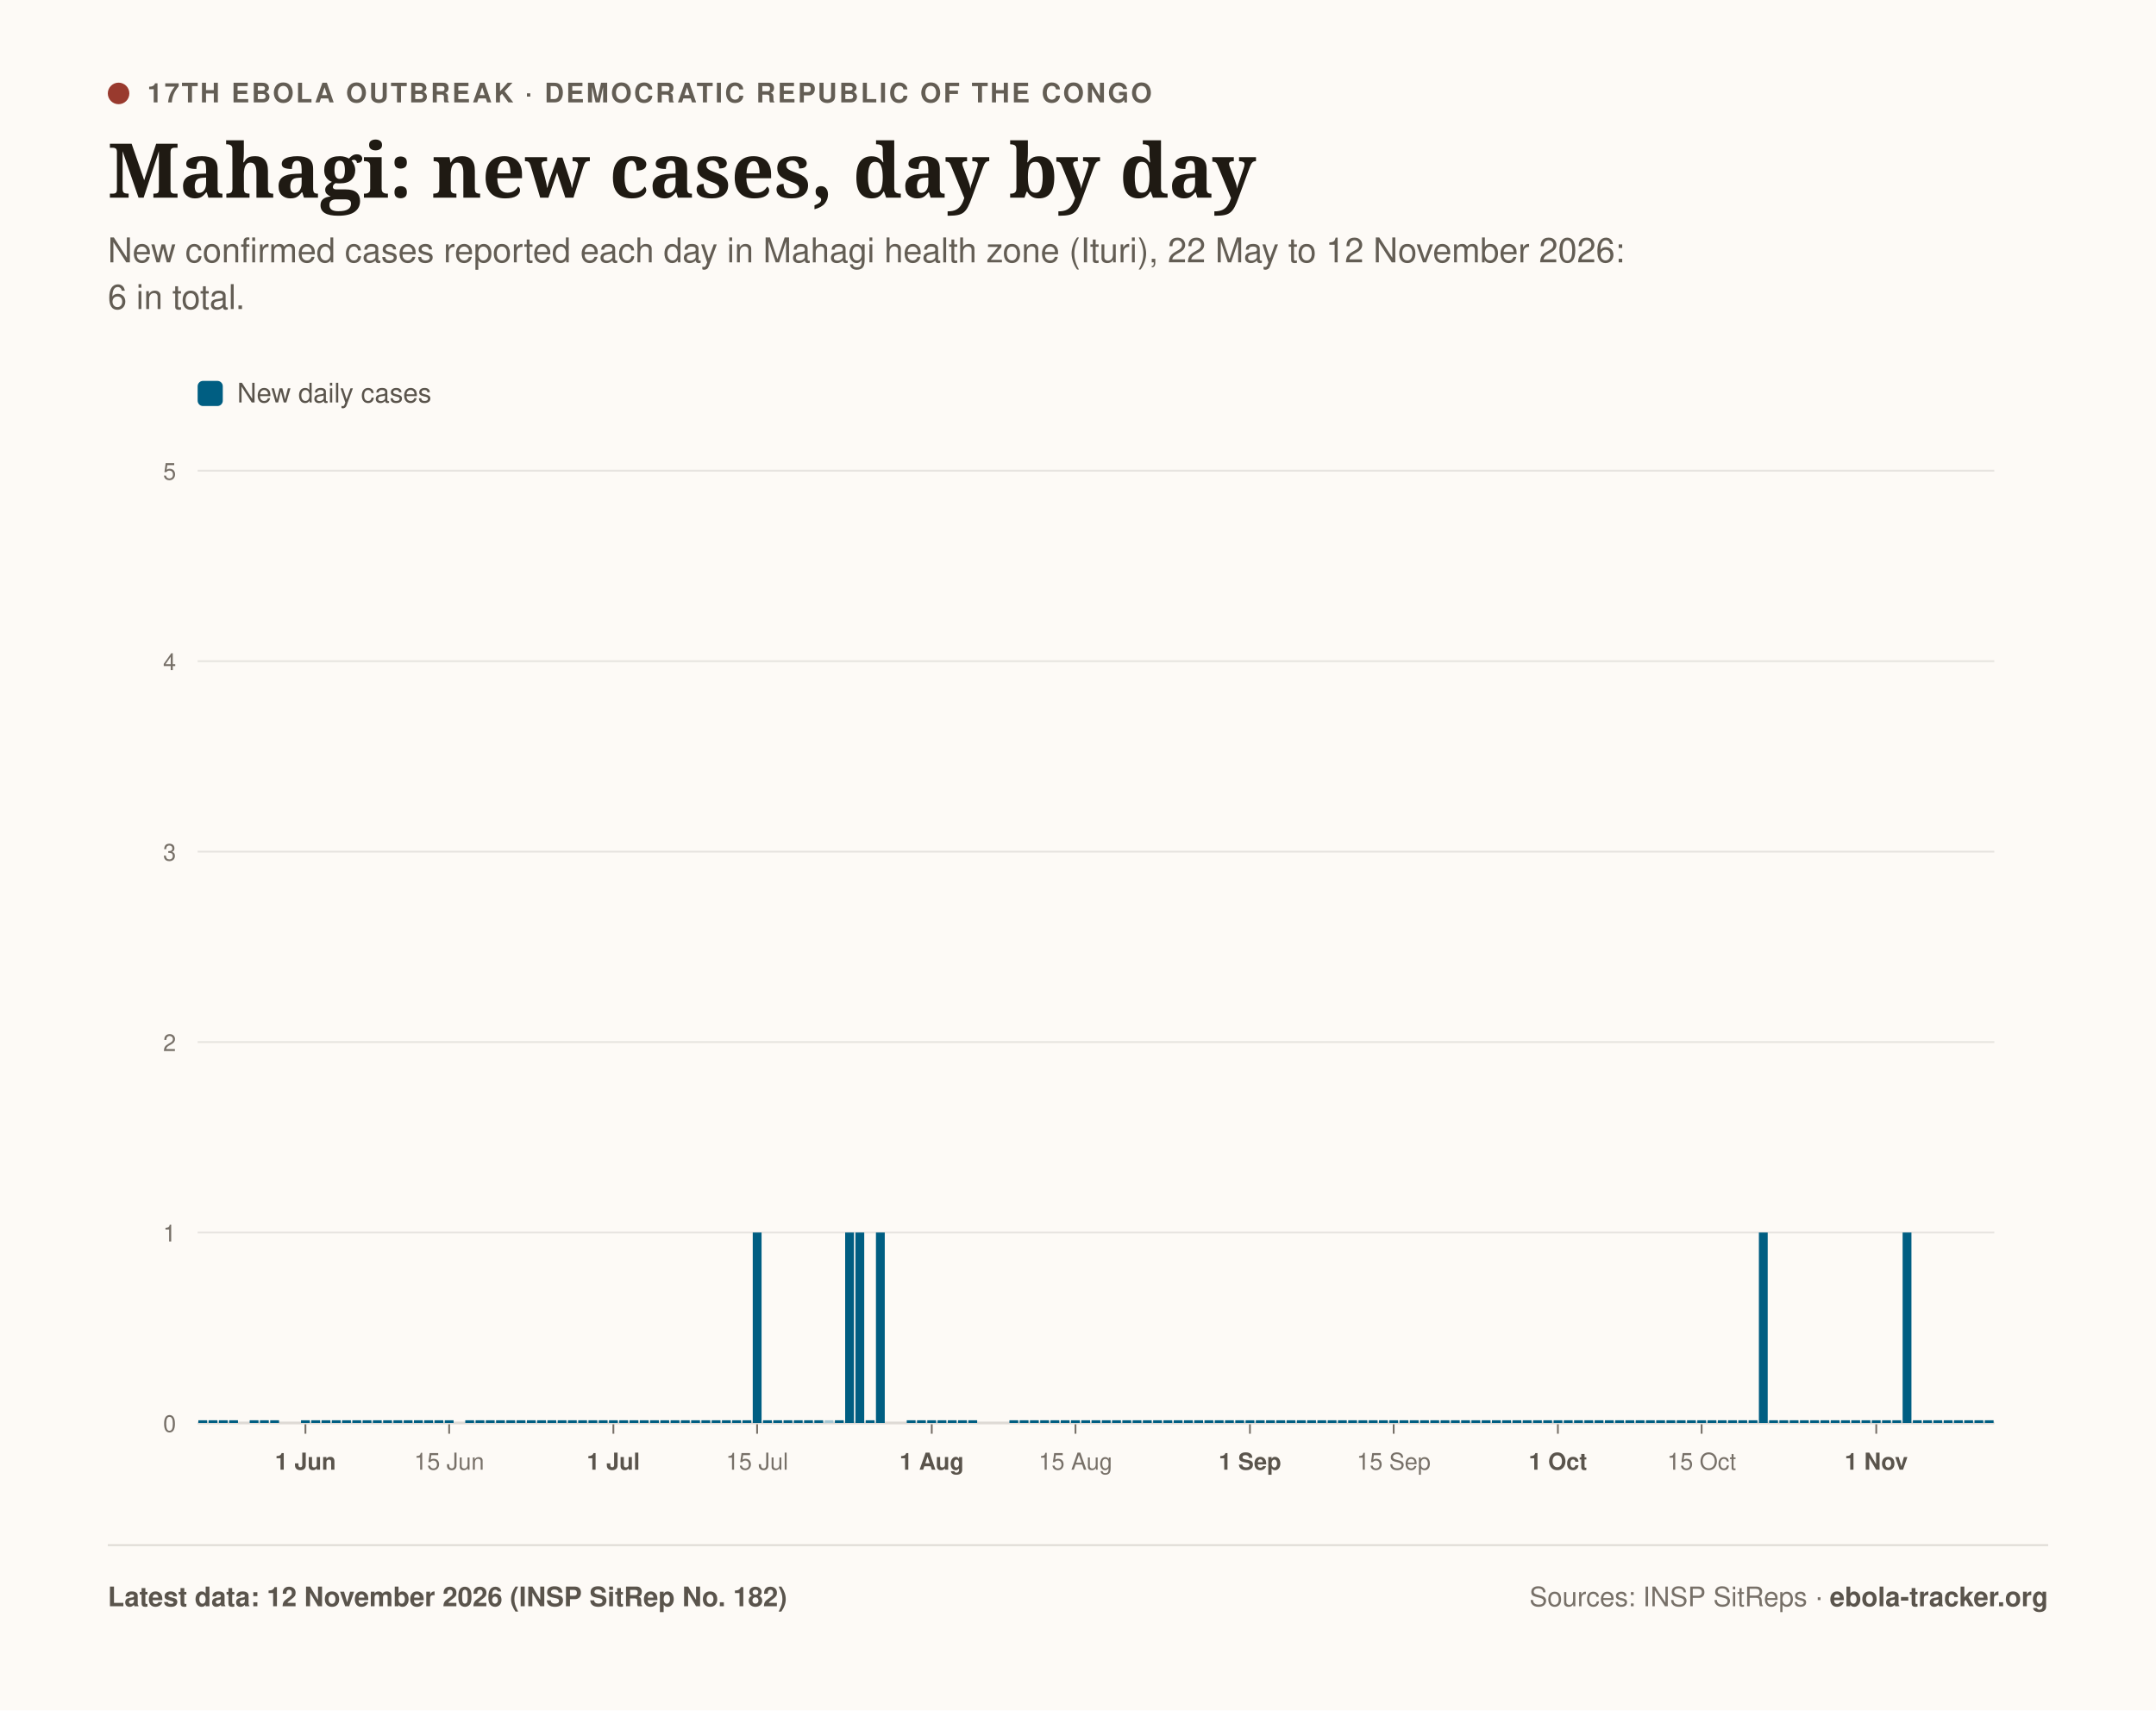
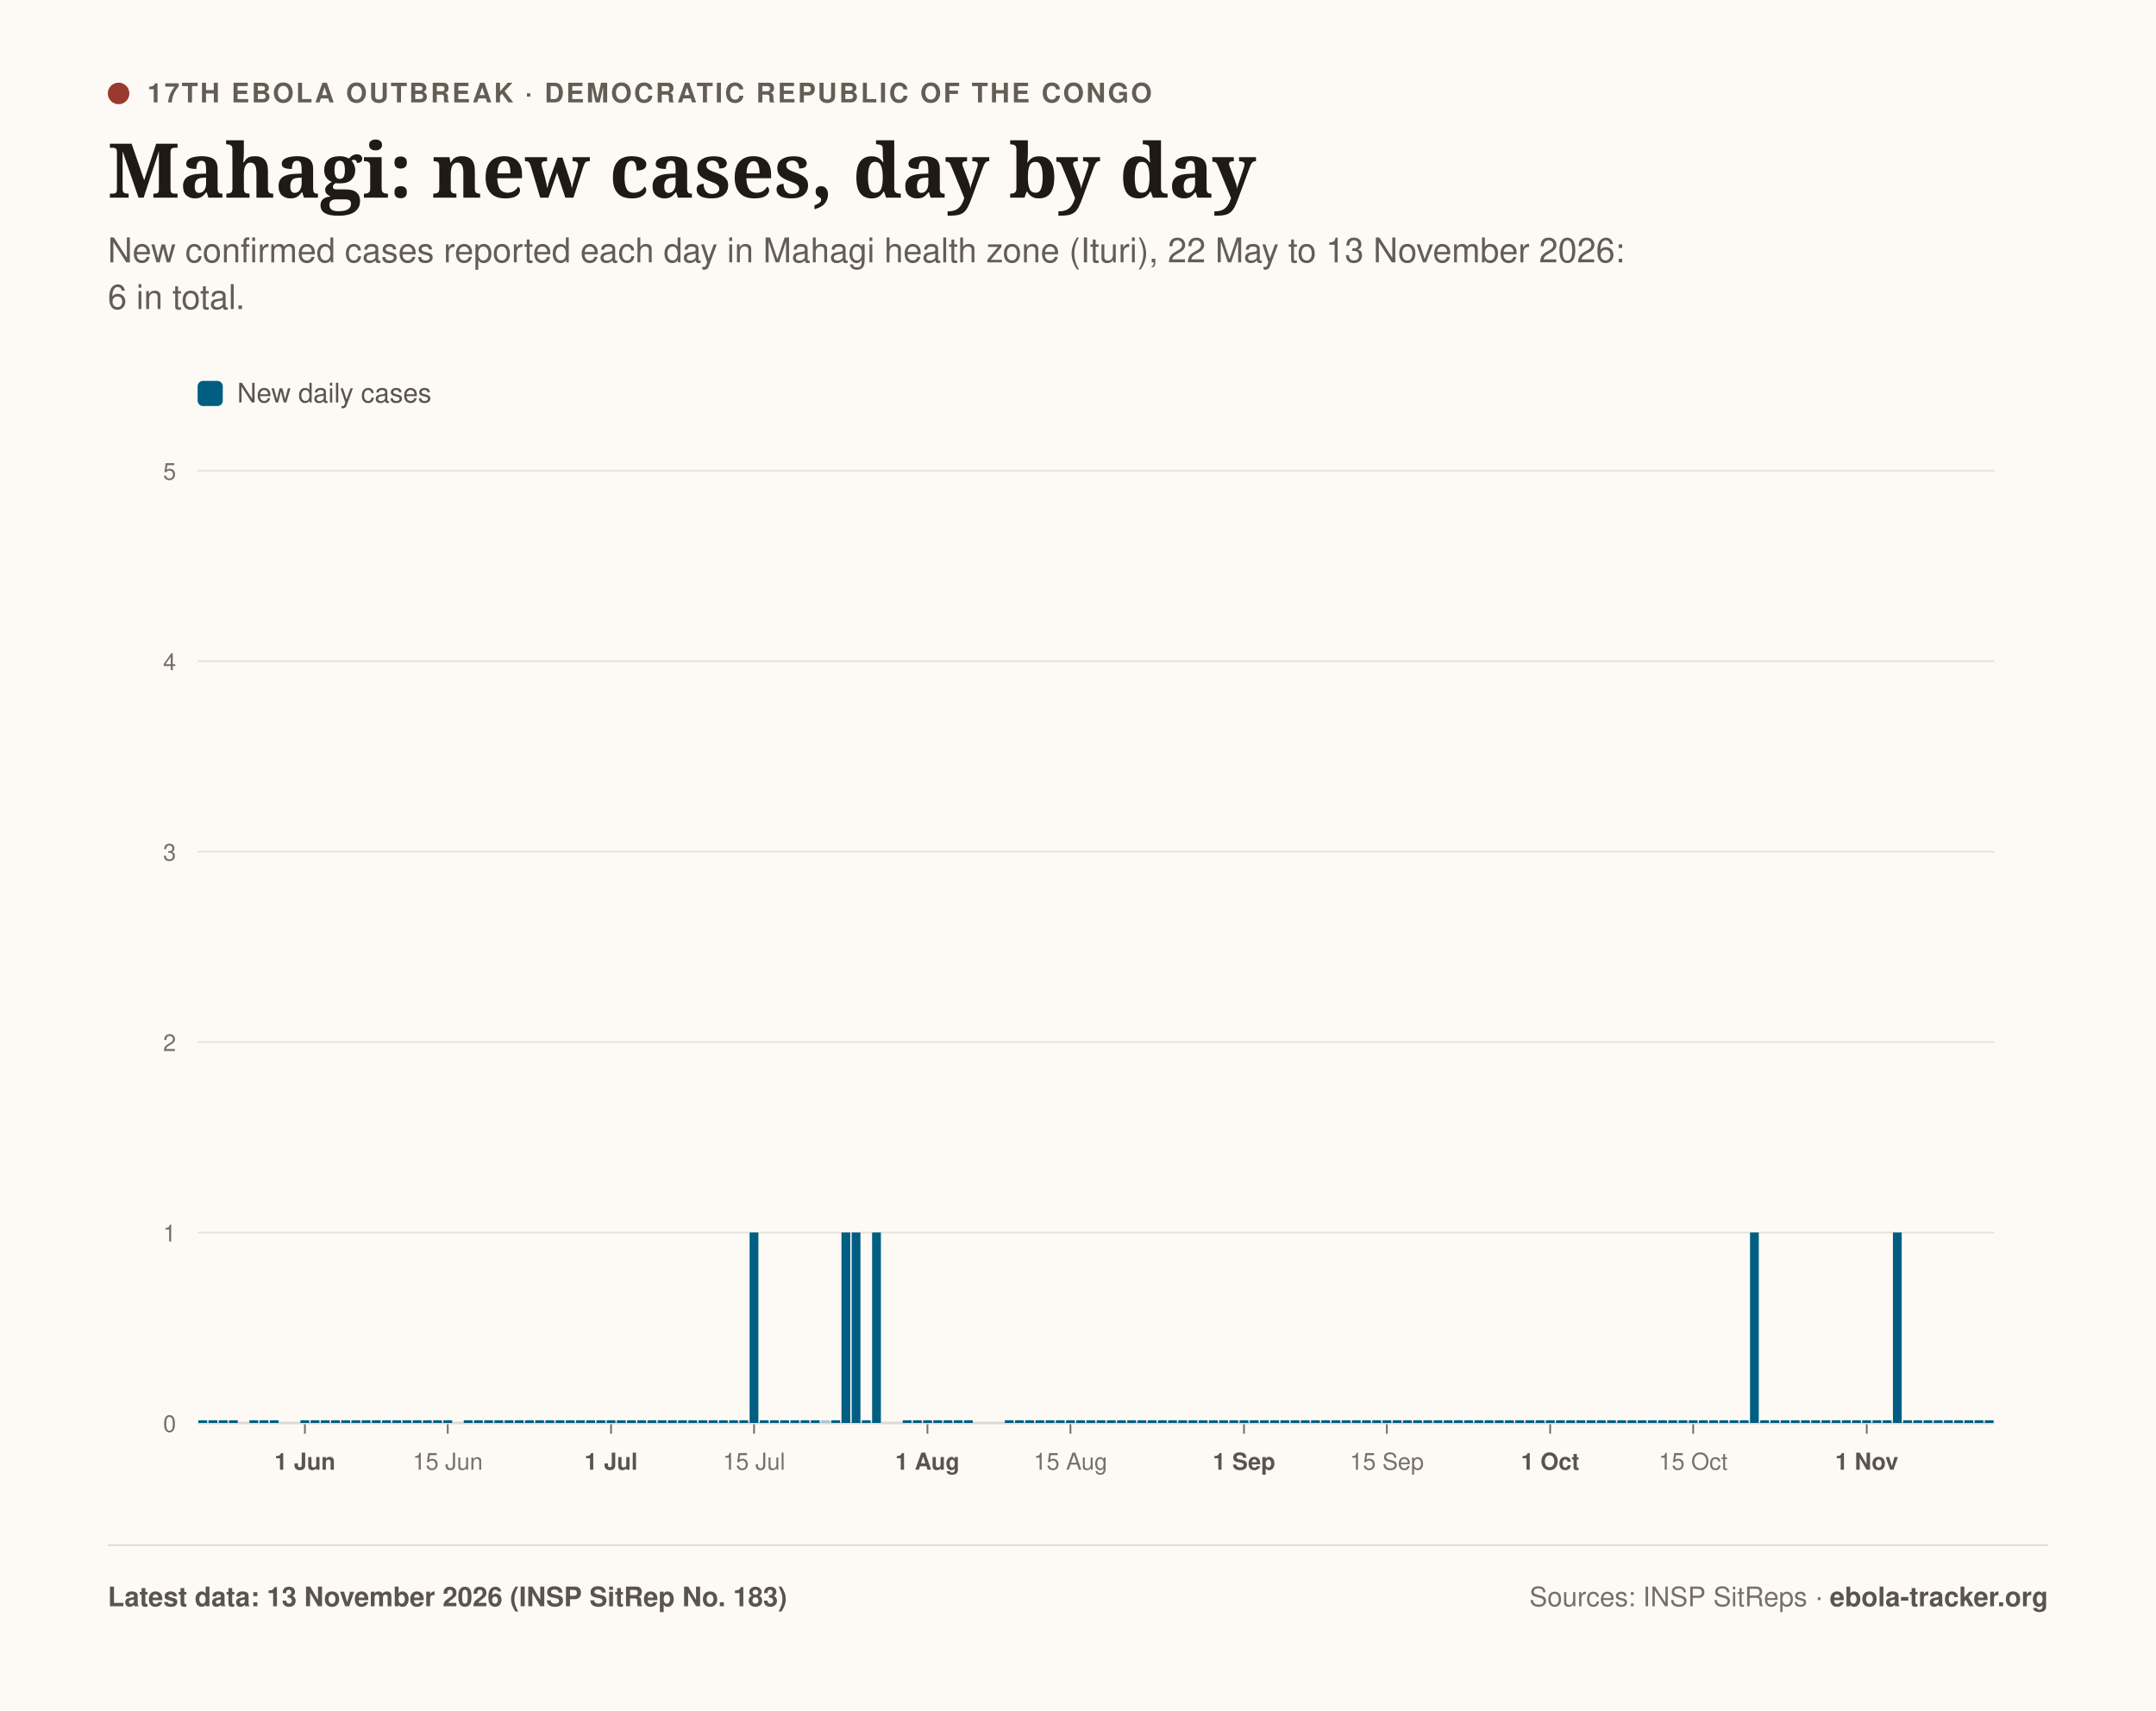
- <svg xmlns="http://www.w3.org/2000/svg" viewBox="0 0 1200 952" role="img" aria-label="Mahagi: new cases, day by day. New confirmed cases reported each day in Mahagi health zone (Ituri), 22 May to 12 November 2026: 6 in total.">
+ <svg xmlns="http://www.w3.org/2000/svg" viewBox="0 0 1200 952" role="img" aria-label="Mahagi: new cases, day by day. New confirmed cases reported each day in Mahagi health zone (Ituri), 22 May to 13 November 2026: 6 in total.">
  <rect width="1200" height="952" fill="#FDFAF6" />
  <circle cx="66" cy="52" r="6" fill="#993A2E" />
  <text x="82.0" y="57.0" font-family="'Public Sans',Helvetica,Arial,sans-serif" font-size="15" font-weight="700" fill="#635D54" text-anchor="start" letter-spacing=".08em">17TH EBOLA OUTBREAK · DEMOCRATIC REPUBLIC OF THE CONGO</text>
  <text x="60.0" y="110.0" font-family="'Source Serif 4',Georgia,serif" font-size="42" font-weight="600" fill="#1F1A13" text-anchor="start">Mahagi: new cases, day by day</text>
-   <text x="60.0" y="146.0" font-family="'Public Sans',Helvetica,Arial,sans-serif" font-size="19" font-weight="400" fill="#635D54" text-anchor="start">New confirmed cases reported each day in Mahagi health zone (Ituri), 22 May to 12 November 2026:</text>
+   <text x="60.0" y="146.0" font-family="'Public Sans',Helvetica,Arial,sans-serif" font-size="19" font-weight="400" fill="#635D54" text-anchor="start">New confirmed cases reported each day in Mahagi health zone (Ituri), 22 May to 13 November 2026:</text>
  <text x="60.0" y="172.0" font-family="'Public Sans',Helvetica,Arial,sans-serif" font-size="19" font-weight="400" fill="#635D54" text-anchor="start">6 in total.</text>
  <rect x="110" y="212" width="14" height="14" rx="3" fill="#005E82" />
  <text x="132.0" y="224.0" font-family="'Public Sans',Helvetica,Arial,sans-serif" font-size="15" font-weight="400" fill="#5A544C" text-anchor="start">New daily cases</text>
  <line x1="110" x2="1110" y1="792.0" y2="792.0" stroke="#E7E4E0" />
  <text x="98.0" y="797.0" font-family="'Public Sans',Helvetica,Arial,sans-serif" font-size="13" font-weight="400" fill="#777068" text-anchor="end">0</text>
  <line x1="110" x2="1110" y1="686.0" y2="686.0" stroke="#E7E4E0" />
  <text x="98.0" y="691.0" font-family="'Public Sans',Helvetica,Arial,sans-serif" font-size="13" font-weight="400" fill="#777068" text-anchor="end">1</text>
  <line x1="110" x2="1110" y1="580.0" y2="580.0" stroke="#E7E4E0" />
  <text x="98.0" y="585.0" font-family="'Public Sans',Helvetica,Arial,sans-serif" font-size="13" font-weight="400" fill="#777068" text-anchor="end">2</text>
  <line x1="110" x2="1110" y1="474.0" y2="474.0" stroke="#E7E4E0" />
  <text x="98.0" y="479.0" font-family="'Public Sans',Helvetica,Arial,sans-serif" font-size="13" font-weight="400" fill="#777068" text-anchor="end">3</text>
  <line x1="110" x2="1110" y1="368.0" y2="368.0" stroke="#E7E4E0" />
  <text x="98.0" y="373.0" font-family="'Public Sans',Helvetica,Arial,sans-serif" font-size="13" font-weight="400" fill="#777068" text-anchor="end">4</text>
  <line x1="110" x2="1110" y1="262.0" y2="262.0" stroke="#E7E4E0" />
  <text x="98.0" y="267.0" font-family="'Public Sans',Helvetica,Arial,sans-serif" font-size="13" font-weight="400" fill="#777068" text-anchor="end">5</text>
-   <line x1="170.0" x2="170.0" y1="792" y2="798" stroke="#777068" />
-   <text x="170.0" y="818.0" font-family="'Public Sans',Helvetica,Arial,sans-serif" font-size="13" font-weight="600" fill="#5A544C" text-anchor="middle">1 Jun</text>
-   <line x1="250.0" x2="250.0" y1="792" y2="798" stroke="#777068" />
-   <text x="250.0" y="818.0" font-family="'Public Sans',Helvetica,Arial,sans-serif" font-size="13" font-weight="400" fill="#777068" text-anchor="middle">15 Jun</text>
-   <line x1="341.4" x2="341.4" y1="792" y2="798" stroke="#777068" />
-   <text x="341.4" y="818.0" font-family="'Public Sans',Helvetica,Arial,sans-serif" font-size="13" font-weight="600" fill="#5A544C" text-anchor="middle">1 Jul</text>
-   <line x1="421.4" x2="421.4" y1="792" y2="798" stroke="#777068" />
-   <text x="421.4" y="818.0" font-family="'Public Sans',Helvetica,Arial,sans-serif" font-size="13" font-weight="400" fill="#777068" text-anchor="middle">15 Jul</text>
-   <line x1="518.6" x2="518.6" y1="792" y2="798" stroke="#777068" />
-   <text x="518.6" y="818.0" font-family="'Public Sans',Helvetica,Arial,sans-serif" font-size="13" font-weight="600" fill="#5A544C" text-anchor="middle">1 Aug</text>
-   <line x1="598.6" x2="598.6" y1="792" y2="798" stroke="#777068" />
-   <text x="598.6" y="818.0" font-family="'Public Sans',Helvetica,Arial,sans-serif" font-size="13" font-weight="400" fill="#777068" text-anchor="middle">15 Aug</text>
-   <line x1="695.7" x2="695.7" y1="792" y2="798" stroke="#777068" />
-   <text x="695.7" y="818.0" font-family="'Public Sans',Helvetica,Arial,sans-serif" font-size="13" font-weight="600" fill="#5A544C" text-anchor="middle">1 Sep</text>
-   <line x1="775.7" x2="775.7" y1="792" y2="798" stroke="#777068" />
-   <text x="775.7" y="818.0" font-family="'Public Sans',Helvetica,Arial,sans-serif" font-size="13" font-weight="400" fill="#777068" text-anchor="middle">15 Sep</text>
-   <line x1="867.1" x2="867.1" y1="792" y2="798" stroke="#777068" />
-   <text x="867.1" y="818.0" font-family="'Public Sans',Helvetica,Arial,sans-serif" font-size="13" font-weight="600" fill="#5A544C" text-anchor="middle">1 Oct</text>
-   <line x1="947.1" x2="947.1" y1="792" y2="798" stroke="#777068" />
-   <text x="947.1" y="818.0" font-family="'Public Sans',Helvetica,Arial,sans-serif" font-size="13" font-weight="400" fill="#777068" text-anchor="middle">15 Oct</text>
-   <line x1="1044.3" x2="1044.3" y1="792" y2="798" stroke="#777068" />
-   <text x="1044.3" y="818.0" font-family="'Public Sans',Helvetica,Arial,sans-serif" font-size="13" font-weight="600" fill="#5A544C" text-anchor="middle">1 Nov</text>
+   <line x1="169.7" x2="169.7" y1="792" y2="798" stroke="#777068" />
+   <text x="169.7" y="818.0" font-family="'Public Sans',Helvetica,Arial,sans-serif" font-size="13" font-weight="600" fill="#5A544C" text-anchor="middle">1 Jun</text>
+   <line x1="249.2" x2="249.2" y1="792" y2="798" stroke="#777068" />
+   <text x="249.2" y="818.0" font-family="'Public Sans',Helvetica,Arial,sans-serif" font-size="13" font-weight="400" fill="#777068" text-anchor="middle">15 Jun</text>
+   <line x1="340.1" x2="340.1" y1="792" y2="798" stroke="#777068" />
+   <text x="340.1" y="818.0" font-family="'Public Sans',Helvetica,Arial,sans-serif" font-size="13" font-weight="600" fill="#5A544C" text-anchor="middle">1 Jul</text>
+   <line x1="419.7" x2="419.7" y1="792" y2="798" stroke="#777068" />
+   <text x="419.7" y="818.0" font-family="'Public Sans',Helvetica,Arial,sans-serif" font-size="13" font-weight="400" fill="#777068" text-anchor="middle">15 Jul</text>
+   <line x1="516.2" x2="516.2" y1="792" y2="798" stroke="#777068" />
+   <text x="516.2" y="818.0" font-family="'Public Sans',Helvetica,Arial,sans-serif" font-size="13" font-weight="600" fill="#5A544C" text-anchor="middle">1 Aug</text>
+   <line x1="595.8" x2="595.8" y1="792" y2="798" stroke="#777068" />
+   <text x="595.8" y="818.0" font-family="'Public Sans',Helvetica,Arial,sans-serif" font-size="13" font-weight="400" fill="#777068" text-anchor="middle">15 Aug</text>
+   <line x1="692.4" x2="692.4" y1="792" y2="798" stroke="#777068" />
+   <text x="692.4" y="818.0" font-family="'Public Sans',Helvetica,Arial,sans-serif" font-size="13" font-weight="600" fill="#5A544C" text-anchor="middle">1 Sep</text>
+   <line x1="771.9" x2="771.9" y1="792" y2="798" stroke="#777068" />
+   <text x="771.9" y="818.0" font-family="'Public Sans',Helvetica,Arial,sans-serif" font-size="13" font-weight="400" fill="#777068" text-anchor="middle">15 Sep</text>
+   <line x1="862.8" x2="862.8" y1="792" y2="798" stroke="#777068" />
+   <text x="862.8" y="818.0" font-family="'Public Sans',Helvetica,Arial,sans-serif" font-size="13" font-weight="600" fill="#5A544C" text-anchor="middle">1 Oct</text>
+   <line x1="942.4" x2="942.4" y1="792" y2="798" stroke="#777068" />
+   <text x="942.4" y="818.0" font-family="'Public Sans',Helvetica,Arial,sans-serif" font-size="13" font-weight="400" fill="#777068" text-anchor="middle">15 Oct</text>
+   <line x1="1039.0" x2="1039.0" y1="792" y2="798" stroke="#777068" />
+   <text x="1039.0" y="818.0" font-family="'Public Sans',Helvetica,Arial,sans-serif" font-size="13" font-weight="600" fill="#5A544C" text-anchor="middle">1 Nov</text>
  <line x1="110" x2="1110" y1="792" y2="792" stroke="#DEDAD5" stroke-width="1.5" />
-   <rect x="110.40" y="790.50" width="4.91" height="1.50" fill="#005E82" />
-   <rect x="116.11" y="790.50" width="4.91" height="1.50" fill="#005E82" />
-   <rect x="121.83" y="790.50" width="4.91" height="1.50" fill="#005E82" />
-   <rect x="127.54" y="790.50" width="4.91" height="1.50" fill="#005E82" />
-   <rect x="138.97" y="790.50" width="4.91" height="1.50" fill="#005E82" />
-   <rect x="144.69" y="790.50" width="4.91" height="1.50" fill="#005E82" />
-   <rect x="150.40" y="790.50" width="4.91" height="1.50" fill="#005E82" />
-   <rect x="167.54" y="790.50" width="4.91" height="1.50" fill="#005E82" />
-   <rect x="173.26" y="790.50" width="4.91" height="1.50" fill="#005E82" />
-   <rect x="178.97" y="790.50" width="4.91" height="1.50" fill="#005E82" />
-   <rect x="184.69" y="790.50" width="4.91" height="1.50" fill="#005E82" />
-   <rect x="190.40" y="790.50" width="4.91" height="1.50" fill="#005E82" />
-   <rect x="196.11" y="790.50" width="4.91" height="1.50" fill="#005E82" />
-   <rect x="201.83" y="790.50" width="4.91" height="1.50" fill="#005E82" />
-   <rect x="207.54" y="790.50" width="4.91" height="1.50" fill="#005E82" />
-   <rect x="213.26" y="790.50" width="4.91" height="1.50" fill="#005E82" />
-   <rect x="218.97" y="790.50" width="4.91" height="1.50" fill="#005E82" />
-   <rect x="224.69" y="790.50" width="4.91" height="1.50" fill="#005E82" />
-   <rect x="230.40" y="790.50" width="4.91" height="1.50" fill="#005E82" />
-   <rect x="236.11" y="790.50" width="4.91" height="1.50" fill="#005E82" />
-   <rect x="241.83" y="790.50" width="4.91" height="1.50" fill="#005E82" />
-   <rect x="247.54" y="790.50" width="4.91" height="1.50" fill="#005E82" />
-   <rect x="258.97" y="790.50" width="4.91" height="1.50" fill="#005E82" />
-   <rect x="264.69" y="790.50" width="4.91" height="1.50" fill="#005E82" />
-   <rect x="270.40" y="790.50" width="4.91" height="1.50" fill="#005E82" />
-   <rect x="276.11" y="790.50" width="4.91" height="1.50" fill="#005E82" />
-   <rect x="281.83" y="790.50" width="4.91" height="1.50" fill="#005E82" />
-   <rect x="287.54" y="790.50" width="4.91" height="1.50" fill="#005E82" />
-   <rect x="293.26" y="790.50" width="4.91" height="1.50" fill="#005E82" />
-   <rect x="298.97" y="790.50" width="4.91" height="1.50" fill="#005E82" />
-   <rect x="304.69" y="790.50" width="4.91" height="1.50" fill="#005E82" />
-   <rect x="310.40" y="790.50" width="4.91" height="1.50" fill="#005E82" />
-   <rect x="316.11" y="790.50" width="4.91" height="1.50" fill="#005E82" />
-   <rect x="321.83" y="790.50" width="4.91" height="1.50" fill="#005E82" />
-   <rect x="327.54" y="790.50" width="4.91" height="1.50" fill="#005E82" />
-   <rect x="333.26" y="790.50" width="4.91" height="1.50" fill="#005E82" />
-   <rect x="338.97" y="790.50" width="4.91" height="1.50" fill="#005E82" />
-   <rect x="344.69" y="790.50" width="4.91" height="1.50" fill="#005E82" />
-   <rect x="350.40" y="790.50" width="4.91" height="1.50" fill="#005E82" />
-   <rect x="356.11" y="790.50" width="4.91" height="1.50" fill="#005E82" />
-   <rect x="361.83" y="790.50" width="4.91" height="1.50" fill="#005E82" />
-   <rect x="367.54" y="790.50" width="4.91" height="1.50" fill="#005E82" />
-   <rect x="373.26" y="790.50" width="4.91" height="1.50" fill="#005E82" />
-   <rect x="378.97" y="790.50" width="4.91" height="1.50" fill="#005E82" />
-   <rect x="384.69" y="790.50" width="4.91" height="1.50" fill="#005E82" />
-   <rect x="390.40" y="790.50" width="4.91" height="1.50" fill="#005E82" />
-   <rect x="396.11" y="790.50" width="4.91" height="1.50" fill="#005E82" />
-   <rect x="401.83" y="790.50" width="4.91" height="1.50" fill="#005E82" />
-   <rect x="407.54" y="790.50" width="4.91" height="1.50" fill="#005E82" />
-   <rect x="413.26" y="790.50" width="4.91" height="1.50" fill="#005E82" />
-   <rect x="418.97" y="686.00" width="4.91" height="106.00" fill="#005E82" />
-   <rect x="424.69" y="790.50" width="4.91" height="1.50" fill="#005E82" />
-   <rect x="430.40" y="790.50" width="4.91" height="1.50" fill="#005E82" />
-   <rect x="436.11" y="790.50" width="4.91" height="1.50" fill="#005E82" />
-   <rect x="441.83" y="790.50" width="4.91" height="1.50" fill="#005E82" />
-   <rect x="447.54" y="790.50" width="4.91" height="1.50" fill="#005E82" />
-   <rect x="453.26" y="790.50" width="4.91" height="1.50" fill="#005E82" />
-   <rect x="458.97" y="790.50" width="4.91" height="1.50" fill="#a6c7d3" />
-   <rect x="464.69" y="790.50" width="4.91" height="1.50" fill="#005E82" />
-   <rect x="470.40" y="686.00" width="4.91" height="106.00" fill="#005E82" />
-   <rect x="476.11" y="686.00" width="4.91" height="106.00" fill="#005E82" />
-   <rect x="481.83" y="790.50" width="4.91" height="1.50" fill="#005E82" />
-   <rect x="487.54" y="686.00" width="4.91" height="106.00" fill="#005E82" />
-   <rect x="504.69" y="790.50" width="4.91" height="1.50" fill="#005E82" />
-   <rect x="510.40" y="790.50" width="4.91" height="1.50" fill="#005E82" />
-   <rect x="516.11" y="790.50" width="4.91" height="1.50" fill="#005E82" />
-   <rect x="521.83" y="790.50" width="4.91" height="1.50" fill="#005E82" />
-   <rect x="527.54" y="790.50" width="4.91" height="1.50" fill="#005E82" />
-   <rect x="533.26" y="790.50" width="4.91" height="1.50" fill="#005E82" />
-   <rect x="538.97" y="790.50" width="4.91" height="1.50" fill="#005E82" />
-   <rect x="561.83" y="790.50" width="4.91" height="1.50" fill="#005E82" />
-   <rect x="567.54" y="790.50" width="4.91" height="1.50" fill="#005E82" />
-   <rect x="573.26" y="790.50" width="4.91" height="1.50" fill="#005E82" />
-   <rect x="578.97" y="790.50" width="4.91" height="1.50" fill="#005E82" />
-   <rect x="584.69" y="790.50" width="4.91" height="1.50" fill="#005E82" />
-   <rect x="590.40" y="790.50" width="4.91" height="1.50" fill="#005E82" />
-   <rect x="596.11" y="790.50" width="4.91" height="1.50" fill="#005E82" />
-   <rect x="601.83" y="790.50" width="4.91" height="1.50" fill="#005E82" />
-   <rect x="607.54" y="790.50" width="4.91" height="1.50" fill="#005E82" />
-   <rect x="613.26" y="790.50" width="4.91" height="1.50" fill="#005E82" />
-   <rect x="618.97" y="790.50" width="4.91" height="1.50" fill="#005E82" />
-   <rect x="624.69" y="790.50" width="4.91" height="1.50" fill="#005E82" />
-   <rect x="630.40" y="790.50" width="4.91" height="1.50" fill="#005E82" />
-   <rect x="636.11" y="790.50" width="4.91" height="1.50" fill="#005E82" />
-   <rect x="641.83" y="790.50" width="4.91" height="1.50" fill="#005E82" />
-   <rect x="647.54" y="790.50" width="4.91" height="1.50" fill="#005E82" />
-   <rect x="653.26" y="790.50" width="4.91" height="1.50" fill="#005E82" />
-   <rect x="658.97" y="790.50" width="4.91" height="1.50" fill="#005E82" />
-   <rect x="664.69" y="790.50" width="4.91" height="1.50" fill="#005E82" />
-   <rect x="670.40" y="790.50" width="4.91" height="1.50" fill="#005E82" />
-   <rect x="676.11" y="790.50" width="4.91" height="1.50" fill="#005E82" />
-   <rect x="681.83" y="790.50" width="4.91" height="1.50" fill="#005E82" />
-   <rect x="687.54" y="790.50" width="4.91" height="1.50" fill="#005E82" />
-   <rect x="693.26" y="790.50" width="4.91" height="1.50" fill="#005E82" />
-   <rect x="698.97" y="790.50" width="4.91" height="1.50" fill="#005E82" />
-   <rect x="704.69" y="790.50" width="4.91" height="1.50" fill="#005E82" />
-   <rect x="710.40" y="790.50" width="4.91" height="1.50" fill="#005E82" />
-   <rect x="716.11" y="790.50" width="4.91" height="1.50" fill="#005E82" />
-   <rect x="721.83" y="790.50" width="4.91" height="1.50" fill="#005E82" />
-   <rect x="727.54" y="790.50" width="4.91" height="1.50" fill="#005E82" />
-   <rect x="733.26" y="790.50" width="4.91" height="1.50" fill="#005E82" />
-   <rect x="738.97" y="790.50" width="4.91" height="1.50" fill="#005E82" />
-   <rect x="744.69" y="790.50" width="4.91" height="1.50" fill="#005E82" />
-   <rect x="750.40" y="790.50" width="4.91" height="1.50" fill="#005E82" />
-   <rect x="756.11" y="790.50" width="4.91" height="1.50" fill="#005E82" />
-   <rect x="761.83" y="790.50" width="4.91" height="1.50" fill="#005E82" />
-   <rect x="767.54" y="790.50" width="4.91" height="1.50" fill="#005E82" />
-   <rect x="773.26" y="790.50" width="4.91" height="1.50" fill="#005E82" />
-   <rect x="778.97" y="790.50" width="4.91" height="1.50" fill="#005E82" />
-   <rect x="784.69" y="790.50" width="4.91" height="1.50" fill="#005E82" />
-   <rect x="790.40" y="790.50" width="4.91" height="1.50" fill="#005E82" />
-   <rect x="796.11" y="790.50" width="4.91" height="1.50" fill="#005E82" />
-   <rect x="801.83" y="790.50" width="4.91" height="1.50" fill="#005E82" />
-   <rect x="807.54" y="790.50" width="4.91" height="1.50" fill="#005E82" />
-   <rect x="813.26" y="790.50" width="4.91" height="1.50" fill="#005E82" />
-   <rect x="818.97" y="790.50" width="4.91" height="1.50" fill="#005E82" />
-   <rect x="824.69" y="790.50" width="4.91" height="1.50" fill="#005E82" />
-   <rect x="830.40" y="790.50" width="4.91" height="1.50" fill="#005E82" />
-   <rect x="836.11" y="790.50" width="4.91" height="1.50" fill="#005E82" />
-   <rect x="841.83" y="790.50" width="4.91" height="1.50" fill="#005E82" />
-   <rect x="847.54" y="790.50" width="4.91" height="1.50" fill="#005E82" />
-   <rect x="853.26" y="790.50" width="4.91" height="1.50" fill="#005E82" />
-   <rect x="858.97" y="790.50" width="4.91" height="1.50" fill="#005E82" />
-   <rect x="864.69" y="790.50" width="4.91" height="1.50" fill="#005E82" />
-   <rect x="870.40" y="790.50" width="4.91" height="1.50" fill="#005E82" />
-   <rect x="876.11" y="790.50" width="4.91" height="1.50" fill="#005E82" />
-   <rect x="881.83" y="790.50" width="4.91" height="1.50" fill="#005E82" />
-   <rect x="887.54" y="790.50" width="4.91" height="1.50" fill="#005E82" />
-   <rect x="893.26" y="790.50" width="4.91" height="1.50" fill="#005E82" />
-   <rect x="898.97" y="790.50" width="4.91" height="1.50" fill="#005E82" />
-   <rect x="904.69" y="790.50" width="4.91" height="1.50" fill="#005E82" />
-   <rect x="910.40" y="790.50" width="4.91" height="1.50" fill="#005E82" />
-   <rect x="916.11" y="790.50" width="4.91" height="1.50" fill="#005E82" />
-   <rect x="921.83" y="790.50" width="4.91" height="1.50" fill="#005E82" />
-   <rect x="927.54" y="790.50" width="4.91" height="1.50" fill="#005E82" />
-   <rect x="933.26" y="790.50" width="4.91" height="1.50" fill="#005E82" />
-   <rect x="938.97" y="790.50" width="4.91" height="1.50" fill="#005E82" />
-   <rect x="944.69" y="790.50" width="4.91" height="1.50" fill="#005E82" />
-   <rect x="950.40" y="790.50" width="4.91" height="1.50" fill="#005E82" />
-   <rect x="956.11" y="790.50" width="4.91" height="1.50" fill="#005E82" />
-   <rect x="961.83" y="790.50" width="4.91" height="1.50" fill="#005E82" />
-   <rect x="967.54" y="790.50" width="4.91" height="1.50" fill="#005E82" />
-   <rect x="973.26" y="790.50" width="4.91" height="1.50" fill="#005E82" />
-   <rect x="978.97" y="686.00" width="4.91" height="106.00" fill="#005E82" />
-   <rect x="984.69" y="790.50" width="4.91" height="1.50" fill="#005E82" />
-   <rect x="990.40" y="790.50" width="4.91" height="1.50" fill="#005E82" />
-   <rect x="996.11" y="790.50" width="4.91" height="1.50" fill="#005E82" />
-   <rect x="1001.83" y="790.50" width="4.91" height="1.50" fill="#005E82" />
-   <rect x="1007.54" y="790.50" width="4.91" height="1.50" fill="#005E82" />
-   <rect x="1013.26" y="790.50" width="4.91" height="1.50" fill="#005E82" />
-   <rect x="1018.97" y="790.50" width="4.91" height="1.50" fill="#005E82" />
-   <rect x="1024.69" y="790.50" width="4.91" height="1.50" fill="#005E82" />
-   <rect x="1030.40" y="790.50" width="4.91" height="1.50" fill="#005E82" />
-   <rect x="1036.11" y="790.50" width="4.91" height="1.50" fill="#005E82" />
-   <rect x="1041.83" y="790.50" width="4.91" height="1.50" fill="#005E82" />
-   <rect x="1047.54" y="790.50" width="4.91" height="1.50" fill="#005E82" />
-   <rect x="1053.26" y="790.50" width="4.91" height="1.50" fill="#005E82" />
-   <rect x="1058.97" y="686.00" width="4.91" height="106.00" fill="#005E82" />
-   <rect x="1064.69" y="790.50" width="4.91" height="1.50" fill="#005E82" />
-   <rect x="1070.40" y="790.50" width="4.91" height="1.50" fill="#005E82" />
-   <rect x="1076.11" y="790.50" width="4.91" height="1.50" fill="#005E82" />
-   <rect x="1081.83" y="790.50" width="4.91" height="1.50" fill="#005E82" />
-   <rect x="1087.54" y="790.50" width="4.91" height="1.50" fill="#005E82" />
-   <rect x="1093.26" y="790.50" width="4.91" height="1.50" fill="#005E82" />
-   <rect x="1098.97" y="790.50" width="4.91" height="1.50" fill="#005E82" />
-   <rect x="1104.69" y="790.50" width="4.91" height="1.50" fill="#005E82" />
+   <rect x="110.40" y="790.50" width="4.89" height="1.50" fill="#005E82" />
+   <rect x="116.08" y="790.50" width="4.89" height="1.50" fill="#005E82" />
+   <rect x="121.76" y="790.50" width="4.89" height="1.50" fill="#005E82" />
+   <rect x="127.44" y="790.50" width="4.89" height="1.50" fill="#005E82" />
+   <rect x="138.81" y="790.50" width="4.89" height="1.50" fill="#005E82" />
+   <rect x="144.49" y="790.50" width="4.89" height="1.50" fill="#005E82" />
+   <rect x="150.17" y="790.50" width="4.89" height="1.50" fill="#005E82" />
+   <rect x="167.22" y="790.50" width="4.89" height="1.50" fill="#005E82" />
+   <rect x="172.90" y="790.50" width="4.89" height="1.50" fill="#005E82" />
+   <rect x="178.58" y="790.50" width="4.89" height="1.50" fill="#005E82" />
+   <rect x="184.26" y="790.50" width="4.89" height="1.50" fill="#005E82" />
+   <rect x="189.94" y="790.50" width="4.89" height="1.50" fill="#005E82" />
+   <rect x="195.62" y="790.50" width="4.89" height="1.50" fill="#005E82" />
+   <rect x="201.31" y="790.50" width="4.89" height="1.50" fill="#005E82" />
+   <rect x="206.99" y="790.50" width="4.89" height="1.50" fill="#005E82" />
+   <rect x="212.67" y="790.50" width="4.89" height="1.50" fill="#005E82" />
+   <rect x="218.35" y="790.50" width="4.89" height="1.50" fill="#005E82" />
+   <rect x="224.03" y="790.50" width="4.89" height="1.50" fill="#005E82" />
+   <rect x="229.72" y="790.50" width="4.89" height="1.50" fill="#005E82" />
+   <rect x="235.40" y="790.50" width="4.89" height="1.50" fill="#005E82" />
+   <rect x="241.08" y="790.50" width="4.89" height="1.50" fill="#005E82" />
+   <rect x="246.76" y="790.50" width="4.89" height="1.50" fill="#005E82" />
+   <rect x="258.12" y="790.50" width="4.89" height="1.50" fill="#005E82" />
+   <rect x="263.81" y="790.50" width="4.89" height="1.50" fill="#005E82" />
+   <rect x="269.49" y="790.50" width="4.89" height="1.50" fill="#005E82" />
+   <rect x="275.17" y="790.50" width="4.89" height="1.50" fill="#005E82" />
+   <rect x="280.85" y="790.50" width="4.89" height="1.50" fill="#005E82" />
+   <rect x="286.53" y="790.50" width="4.89" height="1.50" fill="#005E82" />
+   <rect x="292.22" y="790.50" width="4.89" height="1.50" fill="#005E82" />
+   <rect x="297.90" y="790.50" width="4.89" height="1.50" fill="#005E82" />
+   <rect x="303.58" y="790.50" width="4.89" height="1.50" fill="#005E82" />
+   <rect x="309.26" y="790.50" width="4.89" height="1.50" fill="#005E82" />
+   <rect x="314.94" y="790.50" width="4.89" height="1.50" fill="#005E82" />
+   <rect x="320.62" y="790.50" width="4.89" height="1.50" fill="#005E82" />
+   <rect x="326.31" y="790.50" width="4.89" height="1.50" fill="#005E82" />
+   <rect x="331.99" y="790.50" width="4.89" height="1.50" fill="#005E82" />
+   <rect x="337.67" y="790.50" width="4.89" height="1.50" fill="#005E82" />
+   <rect x="343.35" y="790.50" width="4.89" height="1.50" fill="#005E82" />
+   <rect x="349.03" y="790.50" width="4.89" height="1.50" fill="#005E82" />
+   <rect x="354.72" y="790.50" width="4.89" height="1.50" fill="#005E82" />
+   <rect x="360.40" y="790.50" width="4.89" height="1.50" fill="#005E82" />
+   <rect x="366.08" y="790.50" width="4.89" height="1.50" fill="#005E82" />
+   <rect x="371.76" y="790.50" width="4.89" height="1.50" fill="#005E82" />
+   <rect x="377.44" y="790.50" width="4.89" height="1.50" fill="#005E82" />
+   <rect x="383.12" y="790.50" width="4.89" height="1.50" fill="#005E82" />
+   <rect x="388.81" y="790.50" width="4.89" height="1.50" fill="#005E82" />
+   <rect x="394.49" y="790.50" width="4.89" height="1.50" fill="#005E82" />
+   <rect x="400.17" y="790.50" width="4.89" height="1.50" fill="#005E82" />
+   <rect x="405.85" y="790.50" width="4.89" height="1.50" fill="#005E82" />
+   <rect x="411.53" y="790.50" width="4.89" height="1.50" fill="#005E82" />
+   <rect x="417.22" y="686.00" width="4.89" height="106.00" fill="#005E82" />
+   <rect x="422.90" y="790.50" width="4.89" height="1.50" fill="#005E82" />
+   <rect x="428.58" y="790.50" width="4.89" height="1.50" fill="#005E82" />
+   <rect x="434.26" y="790.50" width="4.89" height="1.50" fill="#005E82" />
+   <rect x="439.94" y="790.50" width="4.89" height="1.50" fill="#005E82" />
+   <rect x="445.62" y="790.50" width="4.89" height="1.50" fill="#005E82" />
+   <rect x="451.31" y="790.50" width="4.89" height="1.50" fill="#005E82" />
+   <rect x="456.99" y="790.50" width="4.89" height="1.50" fill="#a6c7d3" />
+   <rect x="462.67" y="790.50" width="4.89" height="1.50" fill="#005E82" />
+   <rect x="468.35" y="686.00" width="4.89" height="106.00" fill="#005E82" />
+   <rect x="474.03" y="686.00" width="4.89" height="106.00" fill="#005E82" />
+   <rect x="479.72" y="790.50" width="4.89" height="1.50" fill="#005E82" />
+   <rect x="485.40" y="686.00" width="4.89" height="106.00" fill="#005E82" />
+   <rect x="502.44" y="790.50" width="4.89" height="1.50" fill="#005E82" />
+   <rect x="508.12" y="790.50" width="4.89" height="1.50" fill="#005E82" />
+   <rect x="513.81" y="790.50" width="4.89" height="1.50" fill="#005E82" />
+   <rect x="519.49" y="790.50" width="4.89" height="1.50" fill="#005E82" />
+   <rect x="525.17" y="790.50" width="4.89" height="1.50" fill="#005E82" />
+   <rect x="530.85" y="790.50" width="4.89" height="1.50" fill="#005E82" />
+   <rect x="536.53" y="790.50" width="4.89" height="1.50" fill="#005E82" />
+   <rect x="559.26" y="790.50" width="4.89" height="1.50" fill="#005E82" />
+   <rect x="564.94" y="790.50" width="4.89" height="1.50" fill="#005E82" />
+   <rect x="570.62" y="790.50" width="4.89" height="1.50" fill="#005E82" />
+   <rect x="576.31" y="790.50" width="4.89" height="1.50" fill="#005E82" />
+   <rect x="581.99" y="790.50" width="4.89" height="1.50" fill="#005E82" />
+   <rect x="587.67" y="790.50" width="4.89" height="1.50" fill="#005E82" />
+   <rect x="593.35" y="790.50" width="4.89" height="1.50" fill="#005E82" />
+   <rect x="599.03" y="790.50" width="4.89" height="1.50" fill="#005E82" />
+   <rect x="604.72" y="790.50" width="4.89" height="1.50" fill="#005E82" />
+   <rect x="610.40" y="790.50" width="4.89" height="1.50" fill="#005E82" />
+   <rect x="616.08" y="790.50" width="4.89" height="1.50" fill="#005E82" />
+   <rect x="621.76" y="790.50" width="4.89" height="1.50" fill="#005E82" />
+   <rect x="627.44" y="790.50" width="4.89" height="1.50" fill="#005E82" />
+   <rect x="633.12" y="790.50" width="4.89" height="1.50" fill="#005E82" />
+   <rect x="638.81" y="790.50" width="4.89" height="1.50" fill="#005E82" />
+   <rect x="644.49" y="790.50" width="4.89" height="1.50" fill="#005E82" />
+   <rect x="650.17" y="790.50" width="4.89" height="1.50" fill="#005E82" />
+   <rect x="655.85" y="790.50" width="4.89" height="1.50" fill="#005E82" />
+   <rect x="661.53" y="790.50" width="4.89" height="1.50" fill="#005E82" />
+   <rect x="667.22" y="790.50" width="4.89" height="1.50" fill="#005E82" />
+   <rect x="672.90" y="790.50" width="4.89" height="1.50" fill="#005E82" />
+   <rect x="678.58" y="790.50" width="4.89" height="1.50" fill="#005E82" />
+   <rect x="684.26" y="790.50" width="4.89" height="1.50" fill="#005E82" />
+   <rect x="689.94" y="790.50" width="4.89" height="1.50" fill="#005E82" />
+   <rect x="695.62" y="790.50" width="4.89" height="1.50" fill="#005E82" />
+   <rect x="701.31" y="790.50" width="4.89" height="1.50" fill="#005E82" />
+   <rect x="706.99" y="790.50" width="4.89" height="1.50" fill="#005E82" />
+   <rect x="712.67" y="790.50" width="4.89" height="1.50" fill="#005E82" />
+   <rect x="718.35" y="790.50" width="4.89" height="1.50" fill="#005E82" />
+   <rect x="724.03" y="790.50" width="4.89" height="1.50" fill="#005E82" />
+   <rect x="729.72" y="790.50" width="4.89" height="1.50" fill="#005E82" />
+   <rect x="735.40" y="790.50" width="4.89" height="1.50" fill="#005E82" />
+   <rect x="741.08" y="790.50" width="4.89" height="1.50" fill="#005E82" />
+   <rect x="746.76" y="790.50" width="4.89" height="1.50" fill="#005E82" />
+   <rect x="752.44" y="790.50" width="4.89" height="1.50" fill="#005E82" />
+   <rect x="758.12" y="790.50" width="4.89" height="1.50" fill="#005E82" />
+   <rect x="763.81" y="790.50" width="4.89" height="1.50" fill="#005E82" />
+   <rect x="769.49" y="790.50" width="4.89" height="1.50" fill="#005E82" />
+   <rect x="775.17" y="790.50" width="4.89" height="1.50" fill="#005E82" />
+   <rect x="780.85" y="790.50" width="4.89" height="1.50" fill="#005E82" />
+   <rect x="786.53" y="790.50" width="4.89" height="1.50" fill="#005E82" />
+   <rect x="792.22" y="790.50" width="4.89" height="1.50" fill="#005E82" />
+   <rect x="797.90" y="790.50" width="4.89" height="1.50" fill="#005E82" />
+   <rect x="803.58" y="790.50" width="4.89" height="1.50" fill="#005E82" />
+   <rect x="809.26" y="790.50" width="4.89" height="1.50" fill="#005E82" />
+   <rect x="814.94" y="790.50" width="4.89" height="1.50" fill="#005E82" />
+   <rect x="820.62" y="790.50" width="4.89" height="1.50" fill="#005E82" />
+   <rect x="826.31" y="790.50" width="4.89" height="1.50" fill="#005E82" />
+   <rect x="831.99" y="790.50" width="4.89" height="1.50" fill="#005E82" />
+   <rect x="837.67" y="790.50" width="4.89" height="1.50" fill="#005E82" />
+   <rect x="843.35" y="790.50" width="4.89" height="1.50" fill="#005E82" />
+   <rect x="849.03" y="790.50" width="4.89" height="1.50" fill="#005E82" />
+   <rect x="854.72" y="790.50" width="4.89" height="1.50" fill="#005E82" />
+   <rect x="860.40" y="790.50" width="4.89" height="1.50" fill="#005E82" />
+   <rect x="866.08" y="790.50" width="4.89" height="1.50" fill="#005E82" />
+   <rect x="871.76" y="790.50" width="4.89" height="1.50" fill="#005E82" />
+   <rect x="877.44" y="790.50" width="4.89" height="1.50" fill="#005E82" />
+   <rect x="883.12" y="790.50" width="4.89" height="1.50" fill="#005E82" />
+   <rect x="888.81" y="790.50" width="4.89" height="1.50" fill="#005E82" />
+   <rect x="894.49" y="790.50" width="4.89" height="1.50" fill="#005E82" />
+   <rect x="900.17" y="790.50" width="4.89" height="1.50" fill="#005E82" />
+   <rect x="905.85" y="790.50" width="4.89" height="1.50" fill="#005E82" />
+   <rect x="911.53" y="790.50" width="4.89" height="1.50" fill="#005E82" />
+   <rect x="917.22" y="790.50" width="4.89" height="1.50" fill="#005E82" />
+   <rect x="922.90" y="790.50" width="4.89" height="1.50" fill="#005E82" />
+   <rect x="928.58" y="790.50" width="4.89" height="1.50" fill="#005E82" />
+   <rect x="934.26" y="790.50" width="4.89" height="1.50" fill="#005E82" />
+   <rect x="939.94" y="790.50" width="4.89" height="1.50" fill="#005E82" />
+   <rect x="945.62" y="790.50" width="4.89" height="1.50" fill="#005E82" />
+   <rect x="951.31" y="790.50" width="4.89" height="1.50" fill="#005E82" />
+   <rect x="956.99" y="790.50" width="4.89" height="1.50" fill="#005E82" />
+   <rect x="962.67" y="790.50" width="4.89" height="1.50" fill="#005E82" />
+   <rect x="968.35" y="790.50" width="4.89" height="1.50" fill="#005E82" />
+   <rect x="974.03" y="686.00" width="4.89" height="106.00" fill="#005E82" />
+   <rect x="979.72" y="790.50" width="4.89" height="1.50" fill="#005E82" />
+   <rect x="985.40" y="790.50" width="4.89" height="1.50" fill="#005E82" />
+   <rect x="991.08" y="790.50" width="4.89" height="1.50" fill="#005E82" />
+   <rect x="996.76" y="790.50" width="4.89" height="1.50" fill="#005E82" />
+   <rect x="1002.44" y="790.50" width="4.89" height="1.50" fill="#005E82" />
+   <rect x="1008.12" y="790.50" width="4.89" height="1.50" fill="#005E82" />
+   <rect x="1013.81" y="790.50" width="4.89" height="1.50" fill="#005E82" />
+   <rect x="1019.49" y="790.50" width="4.89" height="1.50" fill="#005E82" />
+   <rect x="1025.17" y="790.50" width="4.89" height="1.50" fill="#005E82" />
+   <rect x="1030.85" y="790.50" width="4.89" height="1.50" fill="#005E82" />
+   <rect x="1036.53" y="790.50" width="4.89" height="1.50" fill="#005E82" />
+   <rect x="1042.22" y="790.50" width="4.89" height="1.50" fill="#005E82" />
+   <rect x="1047.90" y="790.50" width="4.89" height="1.50" fill="#005E82" />
+   <rect x="1053.58" y="686.00" width="4.89" height="106.00" fill="#005E82" />
+   <rect x="1059.26" y="790.50" width="4.89" height="1.50" fill="#005E82" />
+   <rect x="1064.94" y="790.50" width="4.89" height="1.50" fill="#005E82" />
+   <rect x="1070.62" y="790.50" width="4.89" height="1.50" fill="#005E82" />
+   <rect x="1076.31" y="790.50" width="4.89" height="1.50" fill="#005E82" />
+   <rect x="1081.99" y="790.50" width="4.89" height="1.50" fill="#005E82" />
+   <rect x="1087.67" y="790.50" width="4.89" height="1.50" fill="#005E82" />
+   <rect x="1093.35" y="790.50" width="4.89" height="1.50" fill="#005E82" />
+   <rect x="1099.03" y="790.50" width="4.89" height="1.50" fill="#005E82" />
+   <rect x="1104.72" y="790.50" width="4.89" height="1.50" fill="#005E82" />
  <line x1="60" x2="1140" y1="860" y2="860" stroke="#DEDAD5" />
-   <text x="60.0" y="894.0" font-family="'Public Sans',Helvetica,Arial,sans-serif" font-size="15" font-weight="600" fill="#5A544C" text-anchor="start">Latest data: 12 November 2026 (INSP SitRep No. 182)</text>
+   <text x="60.0" y="894.0" font-family="'Public Sans',Helvetica,Arial,sans-serif" font-size="15" font-weight="600" fill="#5A544C" text-anchor="start">Latest data: 13 November 2026 (INSP SitRep No. 183)</text>
  <text x="1140" y="894" text-anchor="end" font-family="'Public Sans',Helvetica,Arial,sans-serif" font-size="15" fill="#777068">Sources: INSP SitReps · <tspan font-weight="700" fill="#5A544C">ebola-tracker.org</tspan>
  </text>
</svg>
